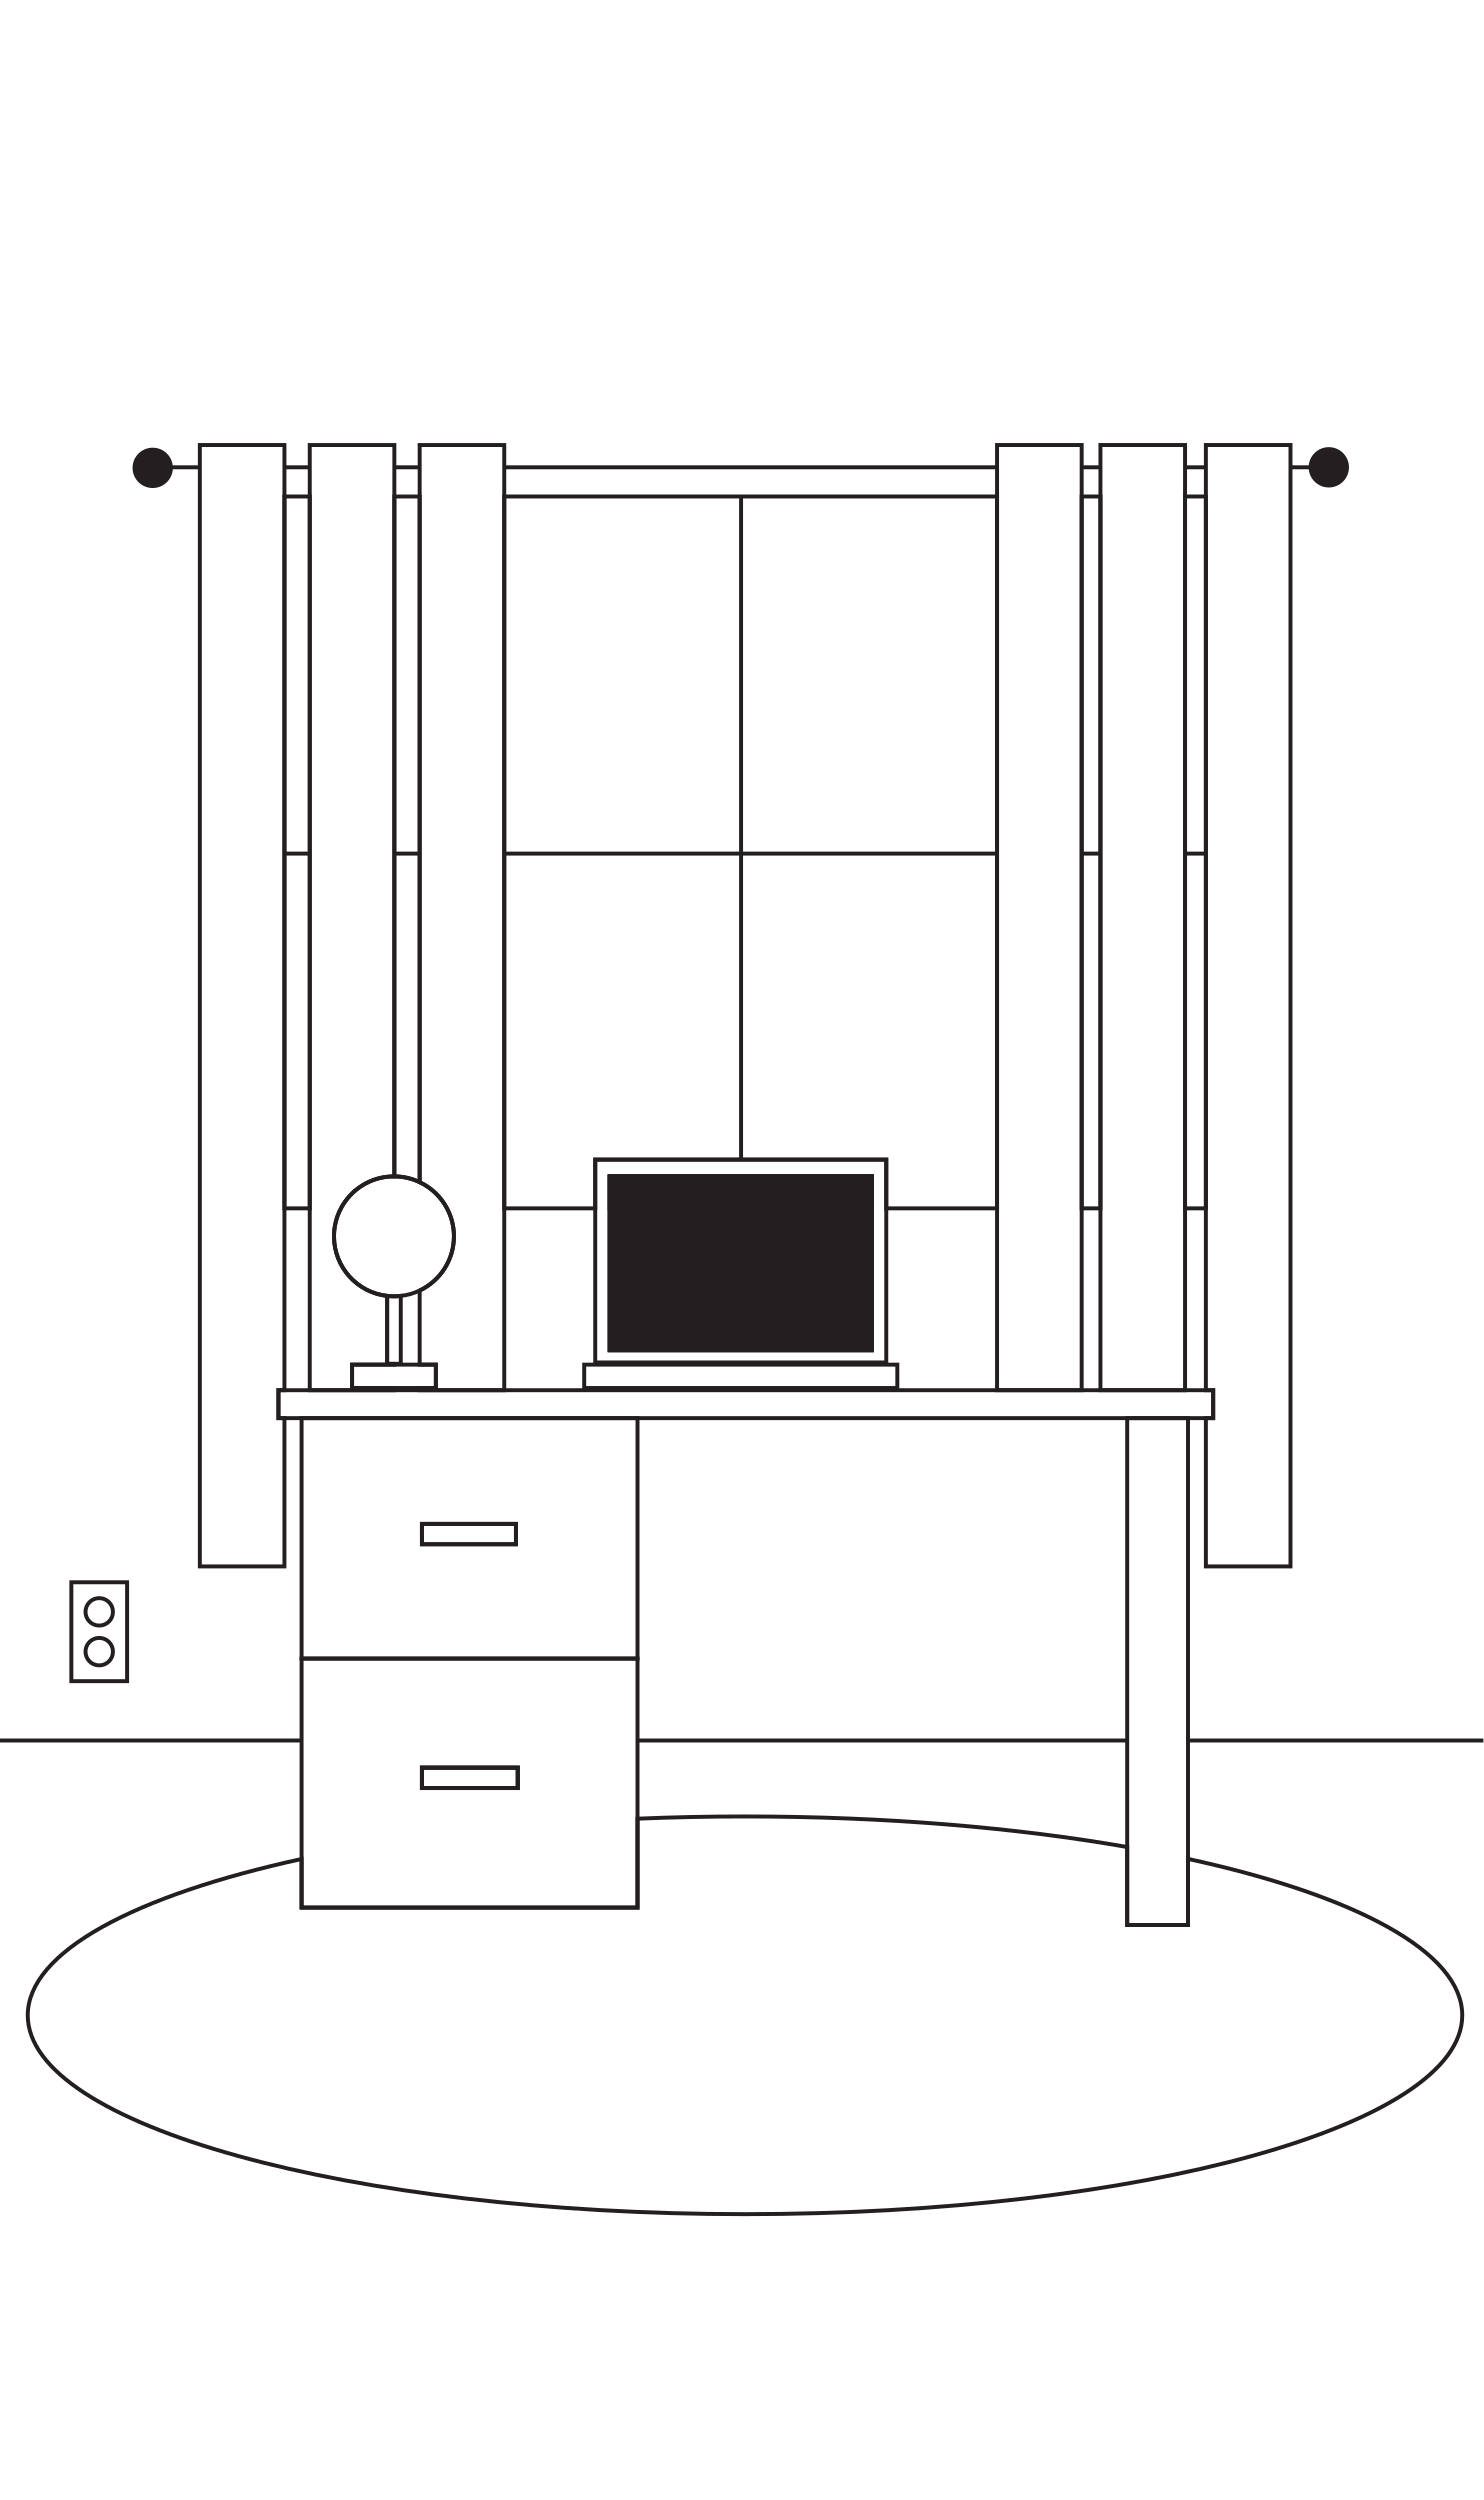
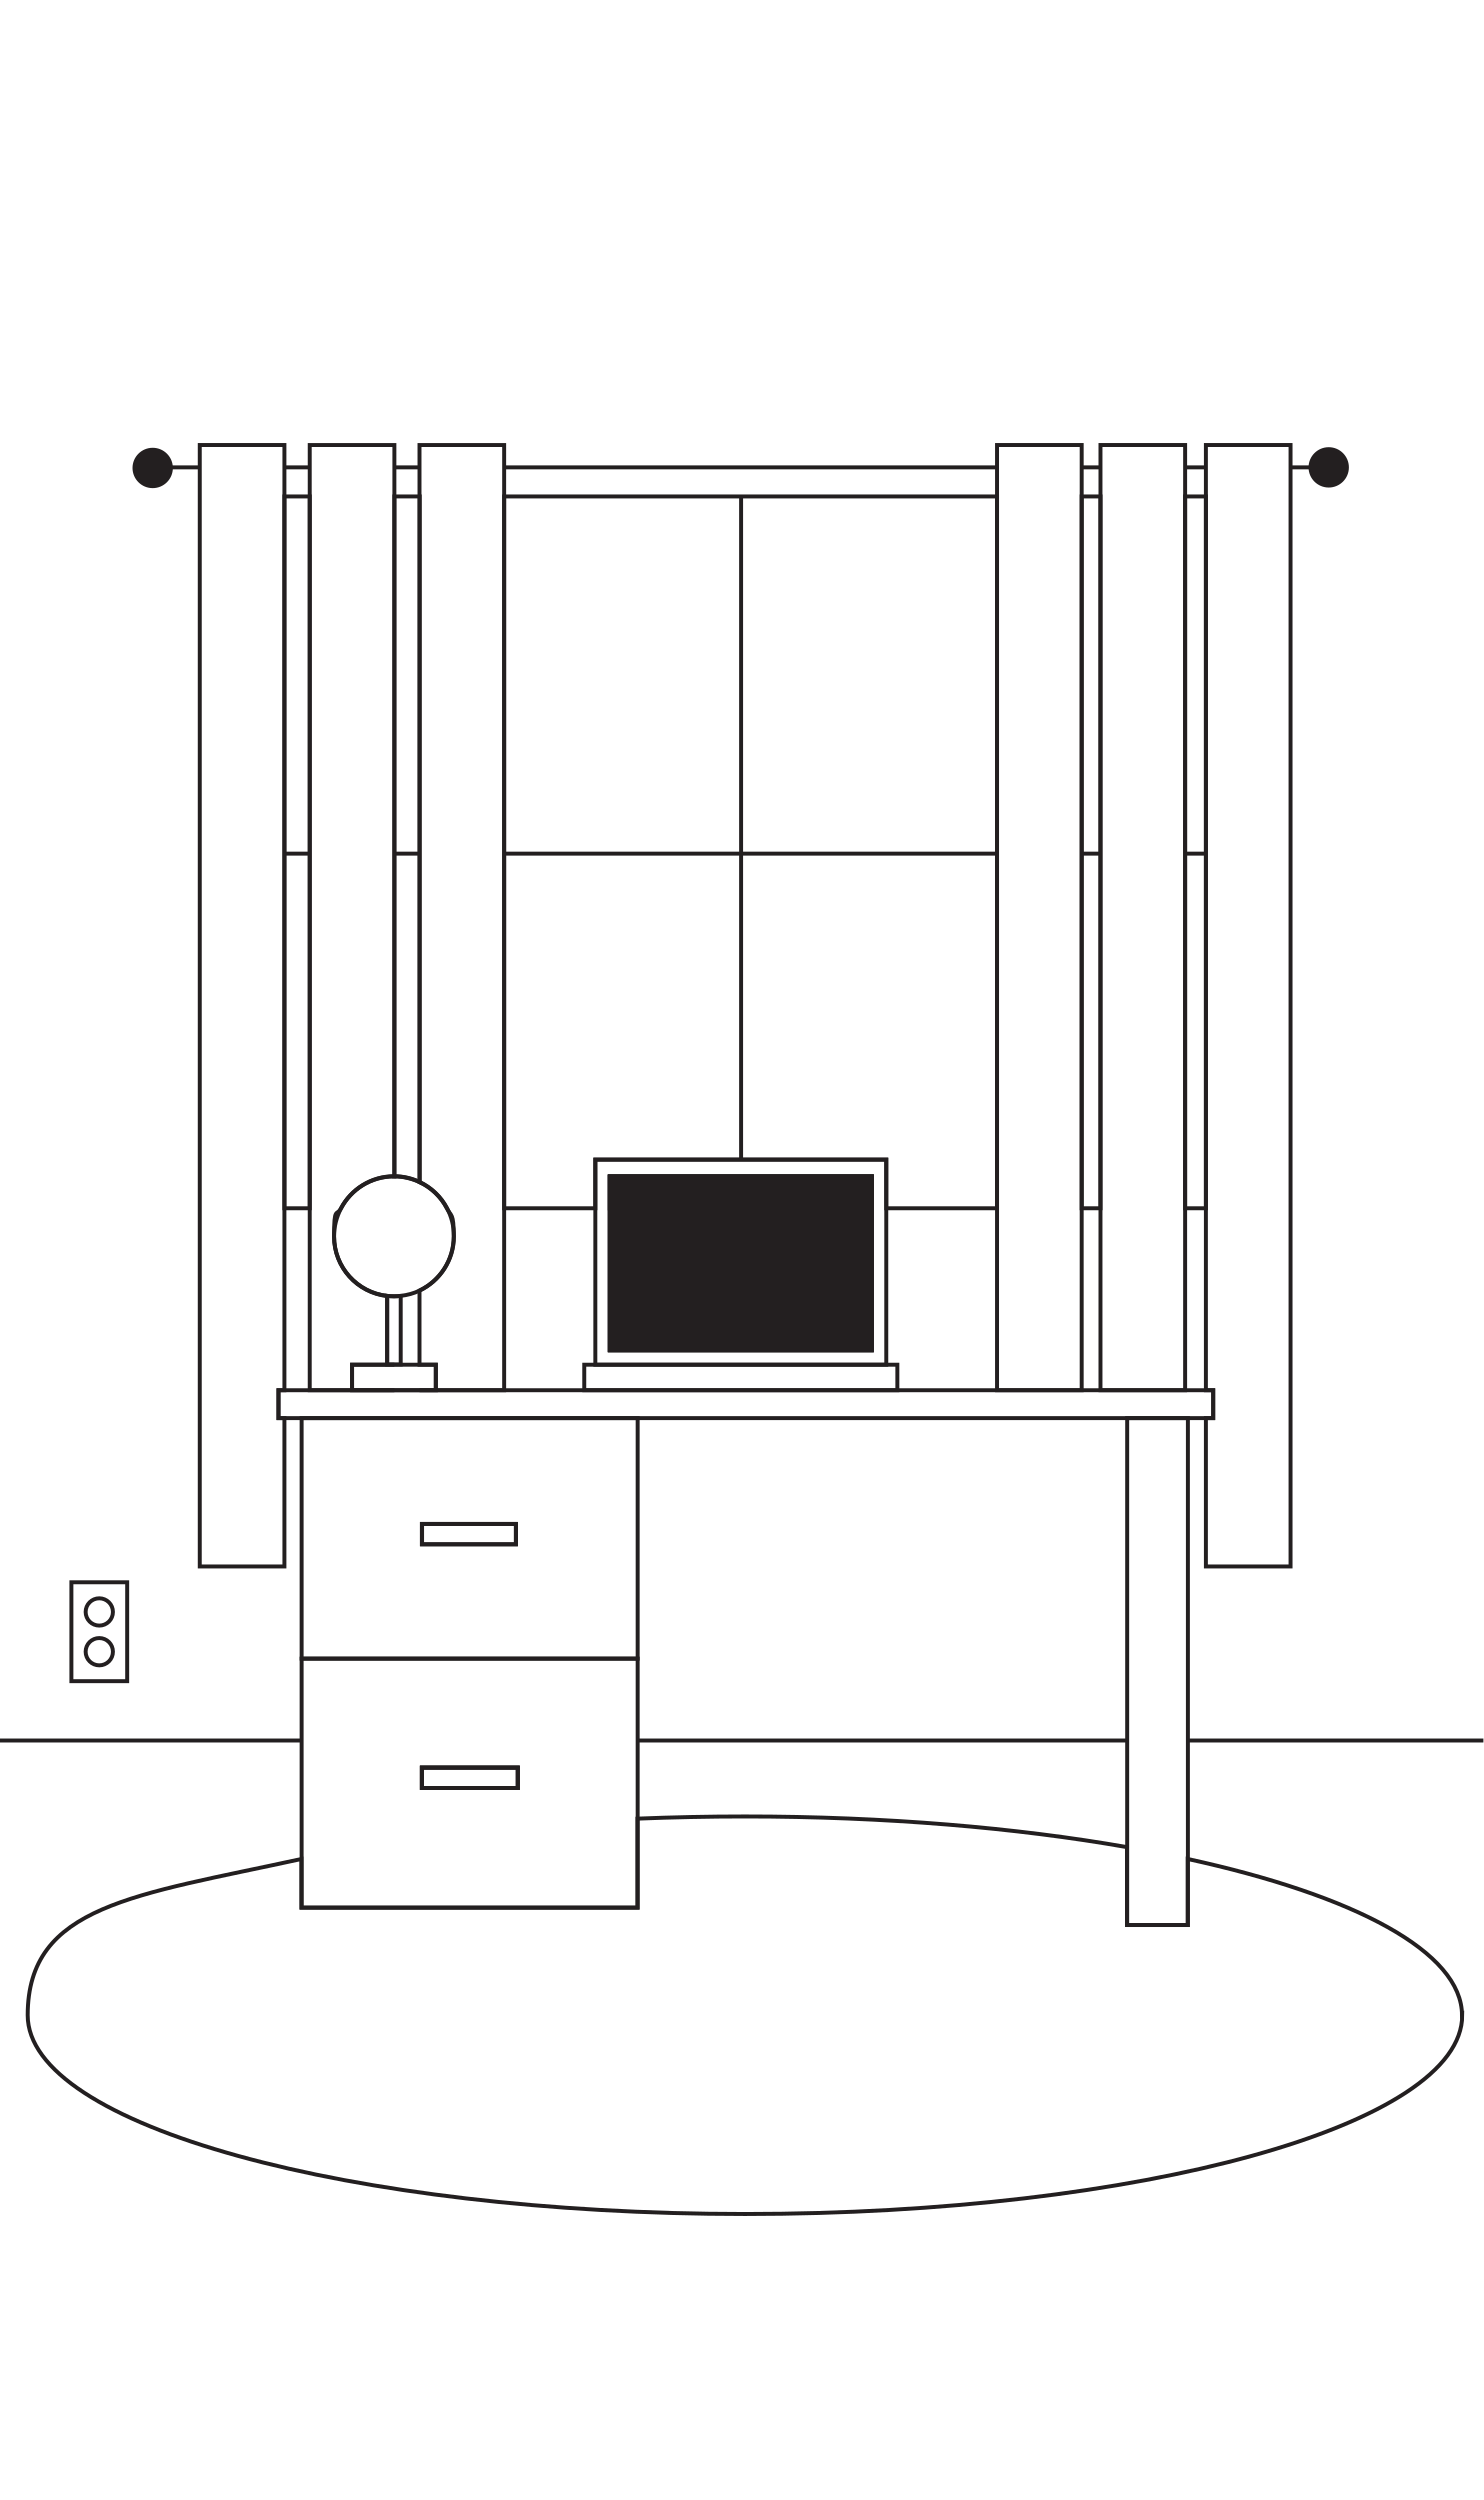
- <svg xmlns="http://www.w3.org/2000/svg" width="750" height="1264" version="1.1" viewBox="0 0 750 1264">
-   <g id="Layer_2" data-name="Layer 2" display="none">
-     <rect width="750" height="1264" fill="#f7b2d0" stroke="#231f20" stroke-width="2" />
+ <svg xmlns="http://www.w3.org/2000/svg" id="Layer_1" data-name="Layer 1" version="1.1" viewBox="0 0 750 1264">
+   <defs>
+     <style>
+       .cls-1 {
+         fill: #f7b2d0;
+       }
+ 
+       .cls-1, .cls-2, .cls-3 {
+         stroke: #231f20;
+         stroke-width: 2px;
+       }
+ 
+       .cls-2 {
+         fill: none;
+       }
+ 
+       .cls-3 {
+         fill: #231f20;
+       }
+ 
+       .cls-4 {
+         display: none;
+       }
+     </style>
+   </defs>
+   <g id="Layer_2" data-name="Layer 2" class="cls-4">
+     <rect class="cls-1" width="750" height="1264" />
  </g>
-   <g id="Layer_1" data-name="Layer 1">
+   <g id="Layer_1-2" data-name="Layer 1">
    <g id="a">
-       <line x1="569.91" y1="880" x2="322.33" y2="880" fill="none" stroke="#231f20" stroke-width="2" />
-       <line x1="750" y1="880" x2="600.65" y2="880" fill="none" stroke="#231f20" stroke-width="2" />
-       <line x1="152.48" y1="880" y2="880" fill="none" stroke="#231f20" stroke-width="2" />
+       <line class="cls-2" x1="569.9" y1="880" x2="322.3" y2="880" />
+       <line class="cls-2" x1="750" y1="880" x2="600.7" y2="880" />
+       <line class="cls-2" x1="152.5" y1="880" y2="880" />
    </g>
-     <rect x="308.26" y="594.78" width="132.54" height="16.16" fill="none" stroke="#231f20" stroke-width="2" />
-     <rect x="143.81" y="251.02" width="12.8" height="359.92" fill="none" stroke="#231f20" stroke-width="2" />
-     <path d="M212.18,251.02v346.68c-3.88-1.85-8.22-2.89-12.8-2.92V251.02h12.8Z" fill="none" stroke="#231f20" stroke-width="2" />
-     <polygon points="504.11 251.02 504.11 610.94 448.1 610.94 448.1 586.3 300.95 586.3 300.95 610.94 254.95 610.94 254.95 251.02 504.11 251.02" fill="none" stroke="#231f20" stroke-width="2" />
-     <rect x="546.89" y="251.02" width="9.49" height="359.92" fill="none" stroke="#231f20" stroke-width="2" />
-     <rect x="599.16" y="251.02" width="10.53" height="359.92" fill="none" stroke="#231f20" stroke-width="2" />
-     <path d="M739.31,1018.94c0,55.53-162.36,100.54-362.64,100.54S14.03,1074.47,14.03,1018.94c0-32.07,54.14-60.62,138.45-79.03v24.57h169.85v-44.96c17.73-.74,35.87-1.12,54.34-1.12,71.03,0,137.3,5.66,193.24,15.45v39.44h30.74v-33.43c84.43,18.41,138.66,46.99,138.66,79.08Z" fill="none" stroke="#231f20" stroke-width="2" />
-     <line x1="556.38" y1="236.27" x2="546.89" y2="236.27" fill="none" stroke="#231f20" stroke-width="2" />
-     <line x1="212.18" y1="236.27" x2="199.38" y2="236.27" fill="none" stroke="#231f20" stroke-width="2" />
-     <line x1="156.61" y1="236.27" x2="143.81" y2="236.27" fill="none" stroke="#231f20" stroke-width="2" />
-     <line x1="504.11" y1="236.27" x2="254.95" y2="236.27" fill="none" stroke="#231f20" stroke-width="2" />
-     <line x1="662.65" y1="236.27" x2="652.47" y2="236.27" fill="none" stroke="#231f20" stroke-width="2" />
-     <line x1="609.69" y1="236.27" x2="599.16" y2="236.27" fill="none" stroke="#231f20" stroke-width="2" />
-     <polyline points="101.04 236.27 86.39 236.27 83.47 236.27" fill="none" stroke="#231f20" stroke-width="2" />
-     <circle cx="77.21" cy="236.55" r="9.195" fill="#231f20" stroke="#231f20" stroke-width="2" />
-     <line x1="212.18" y1="431.58" x2="199.38" y2="431.58" fill="none" stroke="#231f20" stroke-width="2" />
-     <polyline points="254.95 431.58 374.69 431.58 504.11 431.58" fill="none" stroke="#231f20" stroke-width="2" />
-     <polyline points="156.61 431.58 151.818 431.58 143.81 431.58" fill="none" stroke="#231f20" stroke-width="2" />
-     <polyline points="609.69 431.58 602.751 431.58 599.16 431.58" fill="none" stroke="#231f20" stroke-width="2" />
-     <line x1="556.38" y1="431.58" x2="546.89" y2="431.58" fill="none" stroke="#231f20" stroke-width="2" />
-     <polygon points="143.81 225 143.81 702.89 140.78 702.89 140.78 717.01 143.81 717.01 143.81 791.98 101.04 791.98 101.04 225 143.81 225" fill="none" stroke="#231f20" stroke-width="2" />
-     <path d="M202.63,655.22v34.35h-6.89v-34.35c1.13.13,2.28.2,3.45.2h.19c1.1-.01,2.18-.07,3.25-.2Z" fill="none" stroke="#231f20" stroke-width="2" />
-     <path d="M199.38,225v369.78h-.19c-11.64,0-21.74,6.55-26.81,16.16-2.25,4.22-3.51,9.04-3.51,14.16,0,15.57,11.74,28.41,26.87,30.12v34.35h3.64v.39h-21.37v11.82h21.37v1.11h-42.77V225h42.77Z" fill="none" stroke="#231f20" stroke-width="2" />
-     <path d="M254.95,225v477.89h-42.77v-1.11h8.19v-11.82h-8.19v-37.46c10.25-4.87,17.33-15.31,17.33-27.4,0-5.12-1.26-9.94-3.51-14.16-3.04-5.77-7.9-10.43-13.82-13.24V225h42.77Z" fill="none" stroke="#231f20" stroke-width="2" />
-     <rect x="213.33" y="770.48" width="47.53" height="10.3" fill="none" stroke="#231f20" stroke-width="2" />
-     <rect x="504.11" y="225" width="42.78" height="477.89" fill="none" stroke="#231f20" stroke-width="2" />
-     <rect x="556.38" y="225" width="42.78" height="477.89" fill="none" stroke="#231f20" stroke-width="2" />
-     <rect x="140.78" y="702.89" width="472.61" height="14.12" fill="none" stroke="#231f20" stroke-width="2" />
-     <polygon points="652.47 225 652.47 791.98 609.69 791.98 609.69 717.01 613.39 717.01 613.39 702.89 609.69 702.89 609.69 225 652.47 225" fill="none" stroke="#231f20" stroke-width="2" />
-     <line x1="374.69" y1="610.94" x2="374.69" y2="594.78" fill="none" stroke="#231f20" stroke-width="2" />
-     <polyline points="374.69 586.3 374.69 431.58 374.69 251.02" fill="none" stroke="#231f20" stroke-width="2" />
-     <circle cx="671.848" cy="236.271" r="9.195" fill="#231f20" stroke="#231f20" stroke-width="2" />
-     <path d="M152.48,838.57v125.91h169.85v-125.91h-169.85ZM261.79,904.03h-48.46v-10.3h48.46v10.3Z" fill="none" stroke="#231f20" stroke-width="2" />
-     <rect x="213.33" y="893.73" width="48.46" height="10.3" fill="none" stroke="#231f20" stroke-width="2" />
-     <path d="M152.48,717.01v121.56h169.85v-121.56h-169.85ZM260.86,780.78h-47.53v-10.3h47.53v10.3Z" fill="none" stroke="#231f20" stroke-width="2" />
-     <rect x="569.91" y="717.01" width="30.74" height="256.28" fill="none" stroke="#231f20" stroke-width="2" />
-     <rect x="213.33" y="893.73" width="48.46" height="10.3" fill="none" stroke="#231f20" stroke-width="2" />
-     <path d="M300.95,586.3v102.56h147.15v-102.56h-147.15ZM440.8,682.67h-132.54v-87.89h132.54v87.89Z" fill="none" stroke="#231f20" stroke-width="2" />
-     <rect x="308.26" y="594.78" width="132.54" height="87.89" fill="none" stroke="#231f20" stroke-width="2" />
-     <rect x="295.373" y="689.958" width="158.311" height="11.825" fill="none" stroke="#231f20" stroke-width="2" />
-     <rect x="308.26" y="594.78" width="132.54" height="87.89" fill="#231f20" stroke="#231f20" stroke-width="2" />
-     <rect x="178.01" y="689.96" width="42.36" height="11.82" fill="none" stroke="#231f20" stroke-width="2" />
-     <path d="M229.51,625.1c0,12.09-7.08,22.53-17.33,27.4-2.95,1.4-6.17,2.34-9.55,2.72-1.07.13-2.15.19-3.25.2h-.19c-1.17,0-2.32-.07-3.45-.2-15.13-1.71-26.87-14.55-26.87-30.12,0-5.12,1.26-9.94,3.51-14.16,5.07-9.61,15.17-16.16,26.81-16.16h.19c4.58.03,8.92,1.07,12.8,2.92,5.92,2.81,10.78,7.47,13.82,13.24,2.25,4.22,3.51,9.04,3.51,14.16Z" fill="none" stroke="#231f20" stroke-width="2" />
-     <rect x="36.082" y="800" width="28.177" height="50" fill="none" stroke="#231f20" stroke-width="2" />
-     <circle cx="50.17" cy="814.953" r="6.943" fill="none" stroke="#231f20" stroke-width="2" />
-     <circle cx="50.17" cy="835.076" r="6.943" fill="none" stroke="#231f20" stroke-width="2" />
+     <rect class="cls-2" x="308.3" y="594.8" width="132.5" height="16.2" />
+     <rect class="cls-2" x="143.8" y="251" width="12.8" height="359.9" />
+     <path class="cls-2" d="M212.2,251v346.7c-3.9-1.8-8.2-2.9-12.8-2.9V251h12.8Z" />
+     <polygon class="cls-2" points="504.1 251 504.1 610.9 448.1 610.9 448.1 586.3 301 586.3 301 610.9 254.9 610.9 254.9 251 504.1 251" />
+     <rect class="cls-2" x="546.9" y="251" width="9.5" height="359.9" />
+     <rect class="cls-2" x="599.2" y="251" width="10.5" height="359.9" />
+     <path class="cls-2" d="M739.3,1018.9c0,55.5-162.4,100.5-362.6,100.5S14,1074.5,14,1018.9s54.1-60.6,138.4-79v24.6h169.9v-45c17.7-.7,35.9-1.1,54.3-1.1,71,0,137.3,5.7,193.2,15.5v39.4h30.7v-33.4c84.4,18.4,138.7,47,138.7,79.1h0Z" />
+     <line class="cls-2" x1="556.4" y1="236.3" x2="546.9" y2="236.3" />
+     <line class="cls-2" x1="212.2" y1="236.3" x2="199.4" y2="236.3" />
+     <line class="cls-2" x1="156.6" y1="236.3" x2="143.8" y2="236.3" />
+     <line class="cls-2" x1="504.1" y1="236.3" x2="254.9" y2="236.3" />
+     <line class="cls-2" x1="662.7" y1="236.3" x2="652.5" y2="236.3" />
+     <line class="cls-2" x1="609.7" y1="236.3" x2="599.2" y2="236.3" />
+     <polyline class="cls-2" points="101 236.3 86.4 236.3 83.5 236.3" />
+     <circle class="cls-3" cx="77.2" cy="236.6" r="9.2" />
+     <line class="cls-2" x1="212.2" y1="431.6" x2="199.4" y2="431.6" />
+     <polyline class="cls-2" points="254.9 431.6 374.7 431.6 504.1 431.6" />
+     <polyline class="cls-2" points="156.6 431.6 151.8 431.6 143.8 431.6" />
+     <polyline class="cls-2" points="609.7 431.6 602.8 431.6 599.2 431.6" />
+     <line class="cls-2" x1="556.4" y1="431.6" x2="546.9" y2="431.6" />
+     <polygon class="cls-2" points="143.8 225 143.8 702.9 140.8 702.9 140.8 717 143.8 717 143.8 792 101 792 101 225 143.8 225" />
+     <path class="cls-2" d="M202.6,655.2v34.7h-6.9v-34.7c1.1.1,2.3.2,3.4.2h.2c1.1,0,2.2,0,3.2-.2Z" />
+     <path class="cls-2" d="M199.4,225v369.8h-.2c-11.6,0-21.7,6.5-26.8,16.2-2.2,4.2-3.5,9-3.5,14.2,0,15.6,11.7,28.4,26.9,30.1v34.7h3.6s-21.4,0-21.4,0v12.9h21.4-42.8V225h42.8Z" />
+     <path class="cls-2" d="M254.9,225v477.9h-42.8,8.2v-12.9h-8.2v-37.5c10.2-4.9,17.3-15.3,17.3-27.4s-1.3-9.9-3.5-14.2c-3-5.8-7.9-10.4-13.8-13.2V225h42.8Z" />
+     <rect class="cls-2" x="213.3" y="770.5" width="47.5" height="10.3" />
+     <rect class="cls-2" x="504.1" y="225" width="42.8" height="477.9" />
+     <rect class="cls-2" x="556.4" y="225" width="42.8" height="477.9" />
+     <rect class="cls-2" x="140.8" y="702.9" width="472.6" height="14.1" />
+     <polygon class="cls-2" points="652.5 225 652.5 792 609.7 792 609.7 717 613.4 717 613.4 702.9 609.7 702.9 609.7 225 652.5 225" />
+     <line class="cls-2" x1="374.7" y1="610.9" x2="374.7" y2="594.8" />
+     <polyline class="cls-2" points="374.7 586.3 374.7 431.6 374.7 251" />
+     <circle class="cls-3" cx="671.8" cy="236.3" r="9.2" />
+     <path class="cls-2" d="M152.5,838.6v125.9h169.9v-125.9h-169.9ZM261.8,904h-48.5v-10.3h48.5v10.3Z" />
+     <rect class="cls-2" x="213.3" y="893.7" width="48.5" height="10.3" />
+     <path class="cls-2" d="M152.5,717v121.6h169.9v-121.6h-169.9ZM260.9,780.8h-47.5v-10.3h47.5v10.3Z" />
+     <rect class="cls-2" x="569.9" y="717" width="30.7" height="256.3" />
+     <rect class="cls-2" x="213.3" y="893.7" width="48.5" height="10.3" />
+     <path class="cls-2" d="M301,586.3v103.7h147.1v-103.7h-147.1ZM440.8,682.7h-132.5v-87.9h132.5v87.9Z" />
+     <rect class="cls-2" x="308.3" y="594.8" width="132.5" height="87.9" />
+     <rect class="cls-2" x="295.4" y="690" width="158.3" height="12.9" />
+     <rect class="cls-3" x="308.3" y="594.8" width="132.5" height="87.9" />
+     <rect class="cls-2" x="178" y="690" width="42.4" height="12.9" />
+     <path class="cls-2" d="M229.5,625.1c0,12.1-7.1,22.5-17.3,27.4-2.9,1.4-6.2,2.3-9.6,2.7-1.1.1-2.1.2-3.2.2h-.2c-1.2,0-2.3,0-3.4-.2-15.1-1.7-26.9-14.5-26.9-30.1s1.3-9.9,3.5-14.2c5.1-9.6,15.2-16.2,26.8-16.2h.2c4.6,0,8.9,1.1,12.8,2.9,5.9,2.8,10.8,7.5,13.8,13.2,2.2,4.2,3.5,9,3.5,14.2Z" />
+     <rect class="cls-2" x="36.1" y="800" width="28.2" height="50" />
+     <circle class="cls-2" cx="50.2" cy="815" r="6.9" />
+     <circle class="cls-2" cx="50.2" cy="835.1" r="6.9" />
  </g>
</svg>
